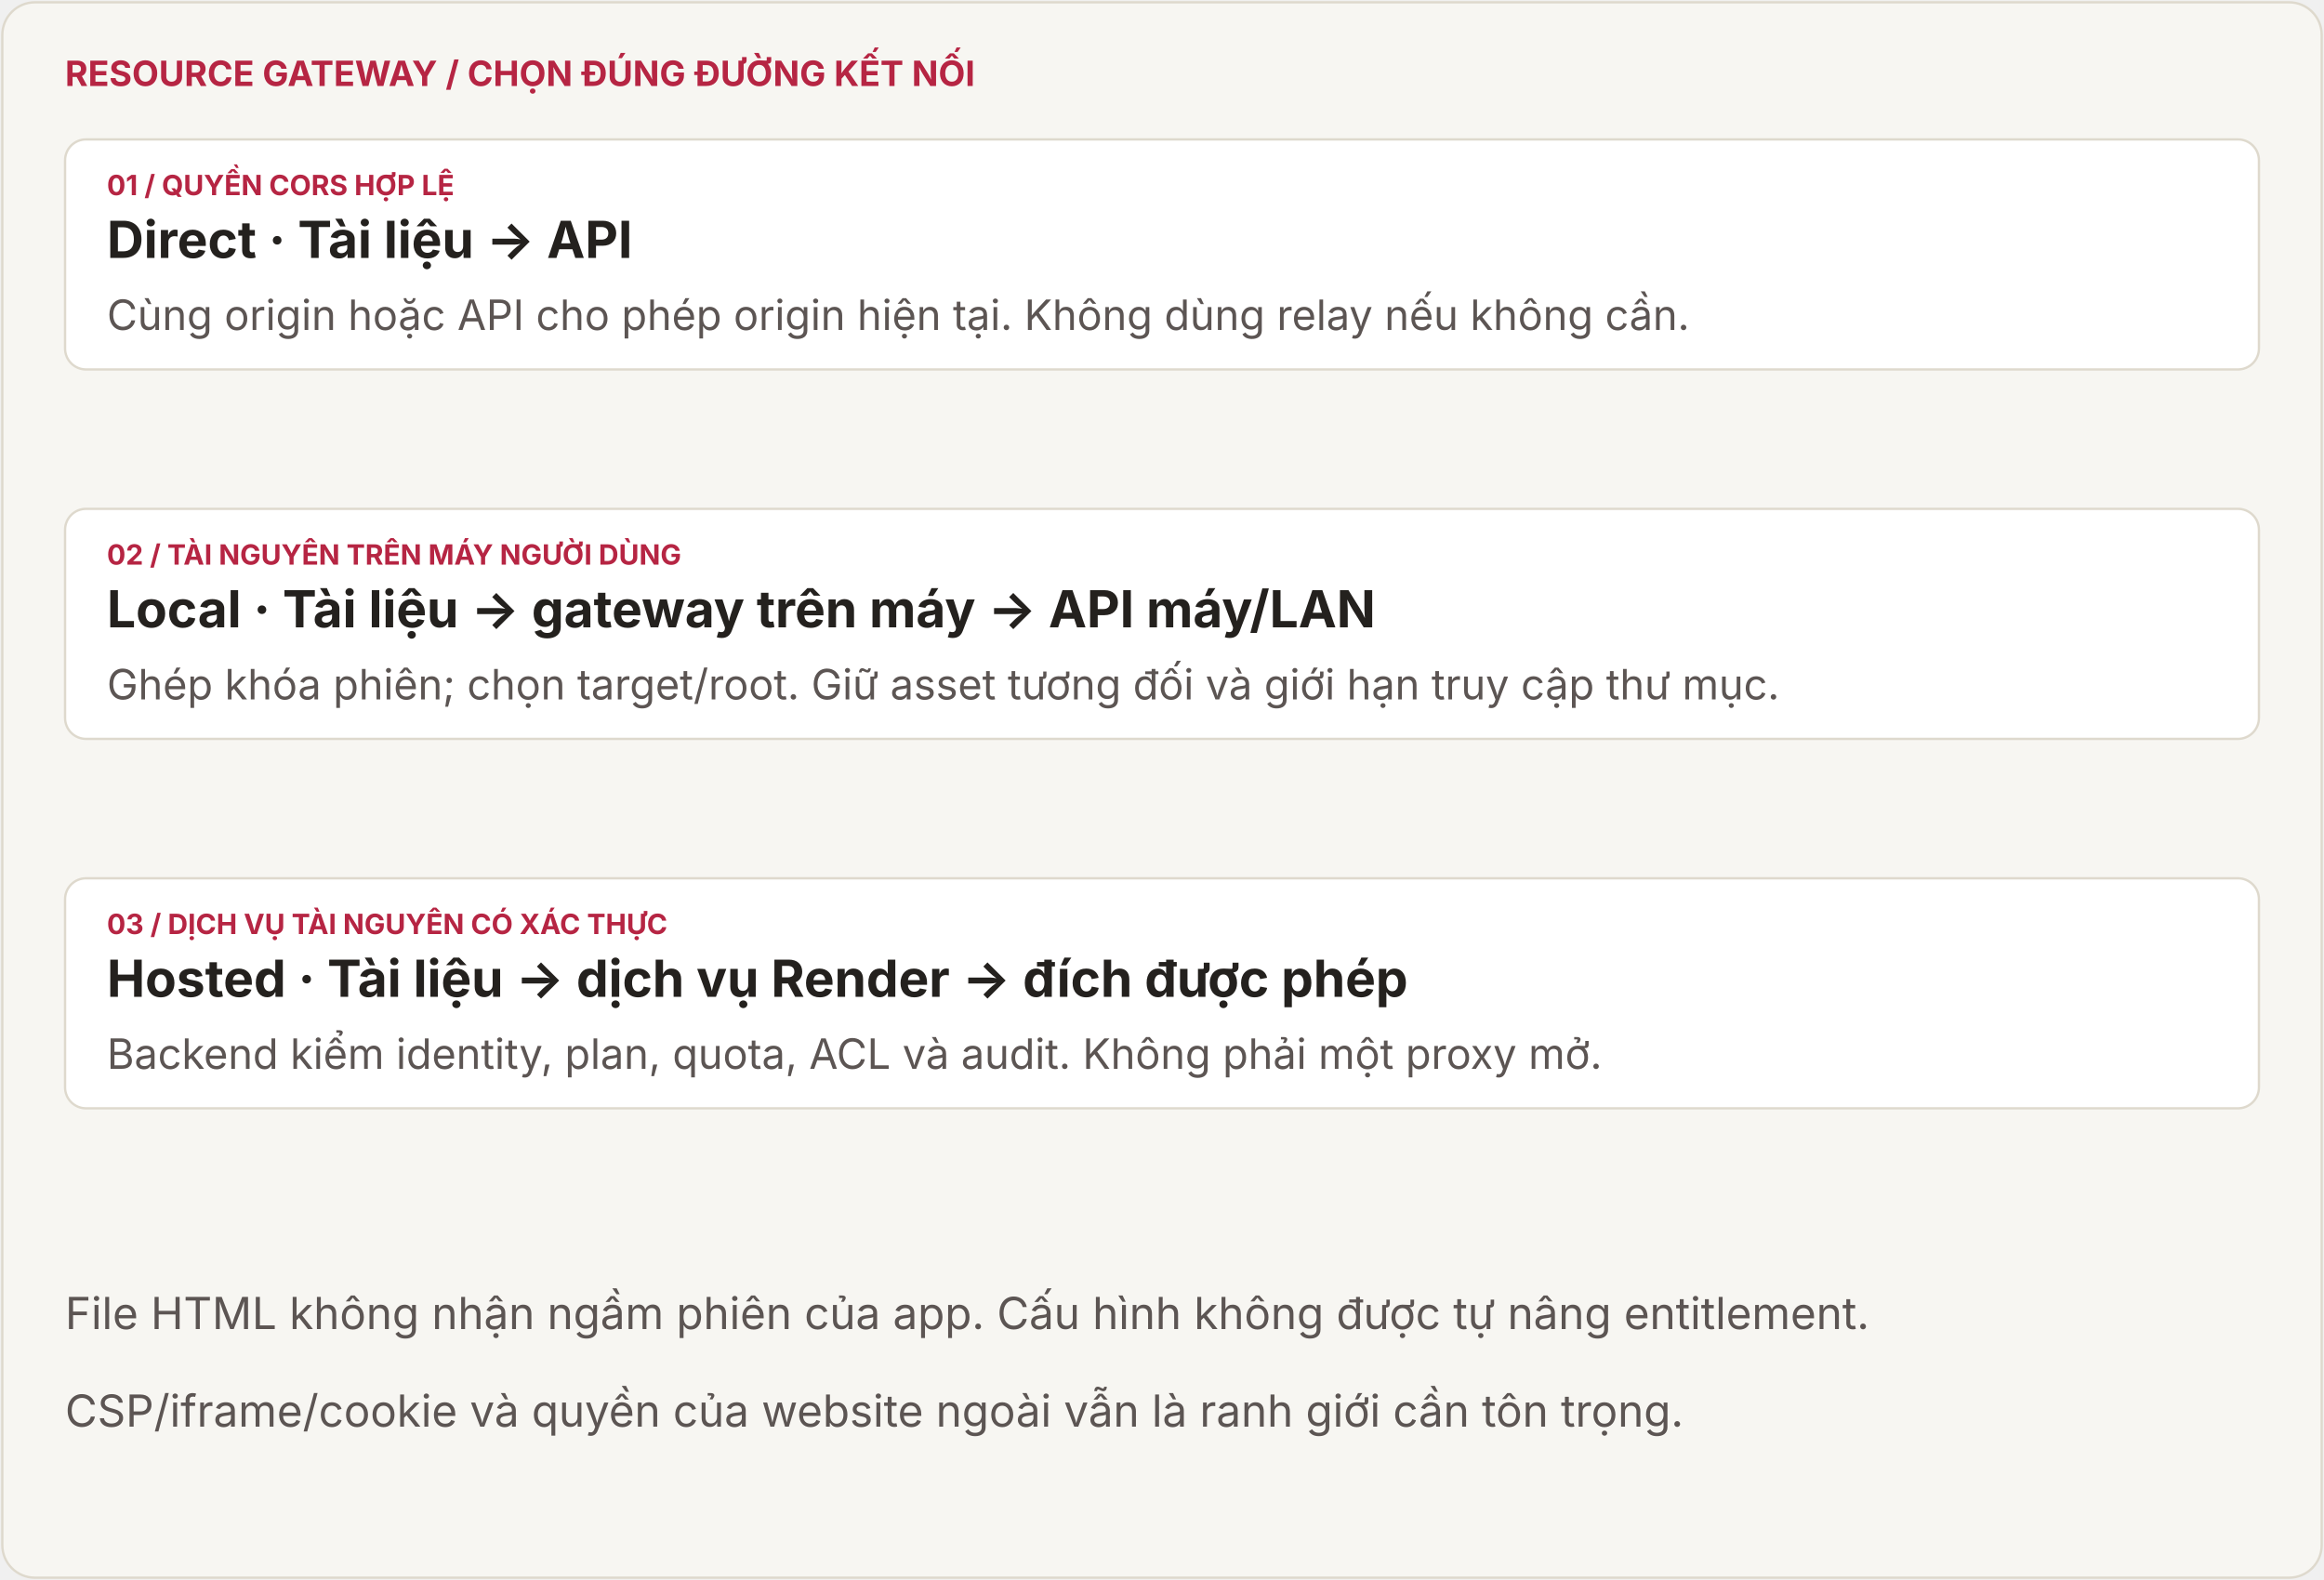
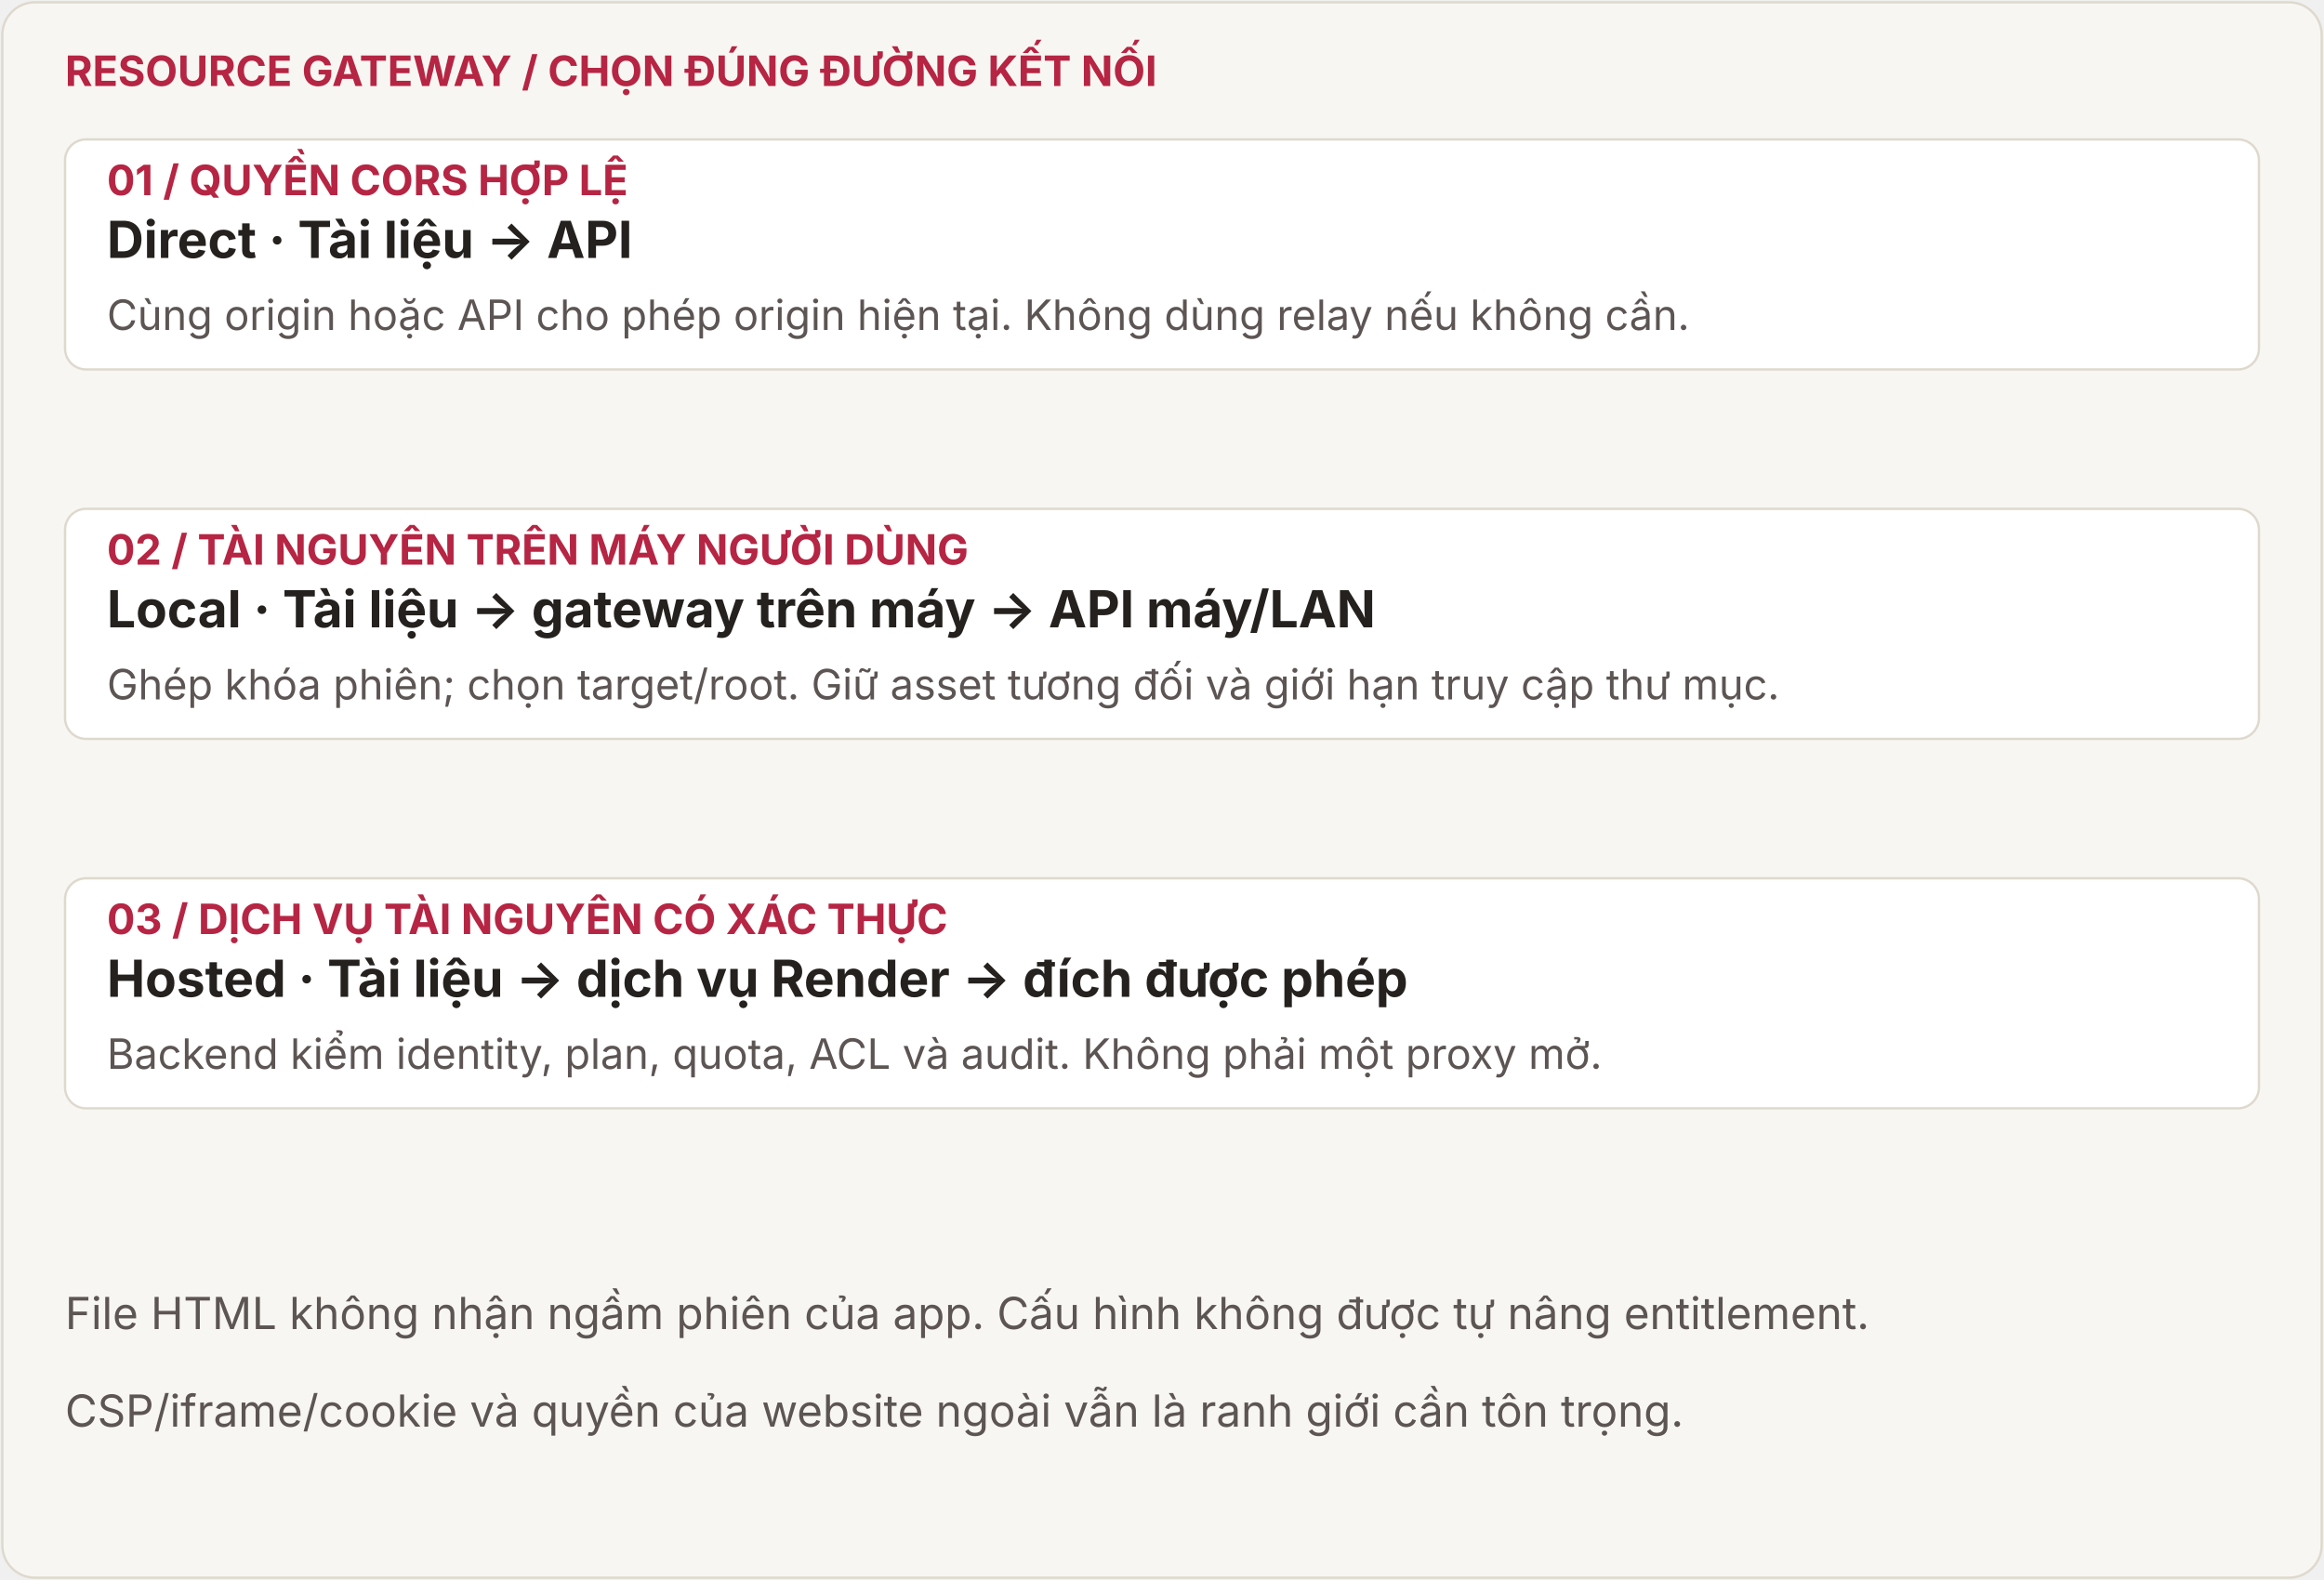
<svg xmlns="http://www.w3.org/2000/svg" viewBox="0 0 1000 680" width="1000" height="680" role="img">
  <defs>
    <marker id="arrow" viewBox="0 0 10 10" refX="8" refY="5" markerWidth="7" markerHeight="7" orient="auto-start-reverse">
      <path d="M0 0L10 5L0 10Z" fill="#b62543" />
    </marker>
  </defs>
  <rect x="1" y="1" width="998" height="678" rx="14" fill="#f7f6f2" stroke="#ded9cd" />
  <g font-family="Inter,Arial,sans-serif" fill="#24211e">
-     <text x="28" y="37" font-size="15" fill="#b62543" font-weight="700">RESOURCE GATEWAY / CHỌN ĐÚNG ĐƯỜNG KẾT NỐI</text>
+     <text x="28" y="37" font-size="18" fill="#b62543" font-weight="700">RESOURCE GATEWAY / CHỌN ĐÚNG ĐƯỜNG KẾT NỐI</text>
    <rect x="28" y="60" width="944" height="99" rx="9" fill="#fff" stroke="#ded9cd" />
-     <text x="46" y="84" font-size="12" fill="#b62543" font-weight="700">01 / QUYỀN CORS HỢP LỆ</text>
+     <text x="46" y="84" font-size="18" fill="#b62543" font-weight="700">01 / QUYỀN CORS HỢP LỆ</text>
    <text x="46" y="111" font-size="22" fill="#24211e" font-weight="650">Direct · Tài liệu → API</text>
    <text x="46" y="142" font-size="18" fill="#5c5553" font-weight="400">Cùng origin hoặc API cho phép origin hiện tại. Không dùng relay nếu không cần.</text>
    <rect x="28" y="219" width="944" height="99" rx="9" fill="#fff" stroke="#ded9cd" />
-     <text x="46" y="243" font-size="12" fill="#b62543" font-weight="700">02 / TÀI NGUYÊN TRÊN MÁY NGƯỜI DÙNG</text>
+     <text x="46" y="243" font-size="18" fill="#b62543" font-weight="700">02 / TÀI NGUYÊN TRÊN MÁY NGƯỜI DÙNG</text>
    <text x="46" y="270" font-size="22" fill="#24211e" font-weight="650">Local · Tài liệu → gateway trên máy → API máy/LAN</text>
    <text x="46" y="301" font-size="18" fill="#5c5553" font-weight="400">Ghép khóa phiên; chọn target/root. Giữ asset tương đối và giới hạn truy cập thư mục.</text>
    <rect x="28" y="378" width="944" height="99" rx="9" fill="#fff" stroke="#ded9cd" />
-     <text x="46" y="402" font-size="12" fill="#b62543" font-weight="700">03 / DỊCH VỤ TÀI NGUYÊN CÓ XÁC THỰC</text>
+     <text x="46" y="402" font-size="18" fill="#b62543" font-weight="700">03 / DỊCH VỤ TÀI NGUYÊN CÓ XÁC THỰC</text>
    <text x="46" y="429" font-size="22" fill="#24211e" font-weight="650">Hosted · Tài liệu → dịch vụ Render → đích được phép</text>
    <text x="46" y="460" font-size="18" fill="#5c5553" font-weight="400">Backend kiểm identity, plan, quota, ACL và audit. Không phải một proxy mở.</text>
    <text x="28" y="572" font-size="19" fill="#5c5553" font-weight="400">File HTML không nhận ngầm phiên của app. Cấu hình không được tự nâng entitlement.</text>
    <text x="28" y="614" font-size="19" fill="#5c5553" font-weight="400">CSP/iframe/cookie và quyền của website ngoài vẫn là ranh giới cần tôn trọng.</text>
  </g>
</svg>
